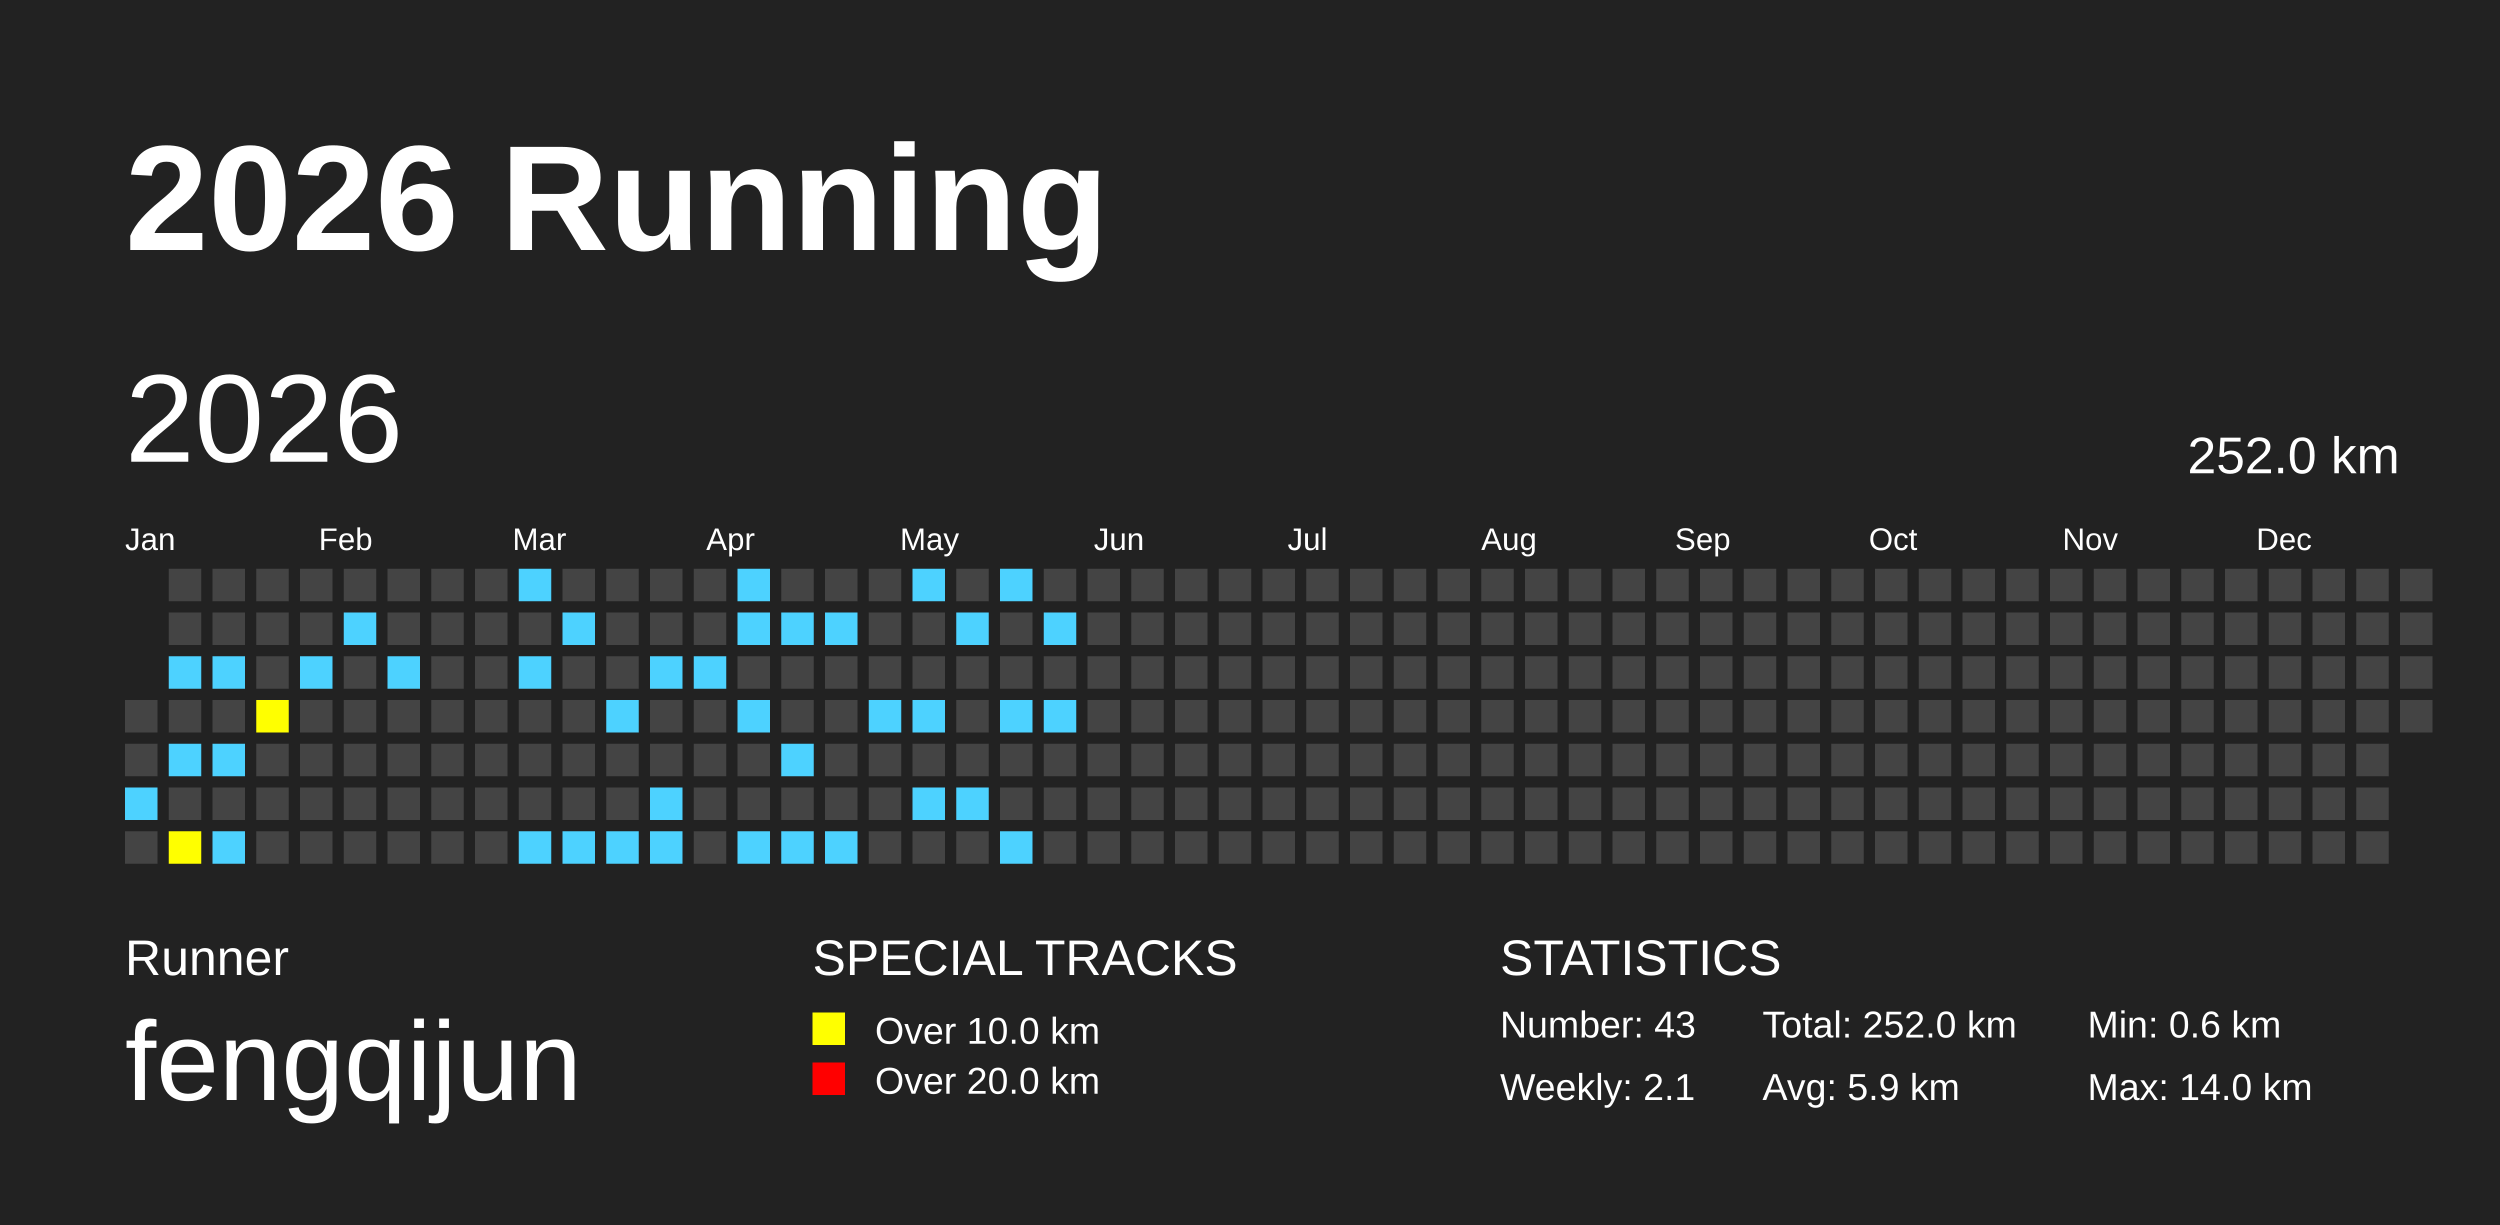
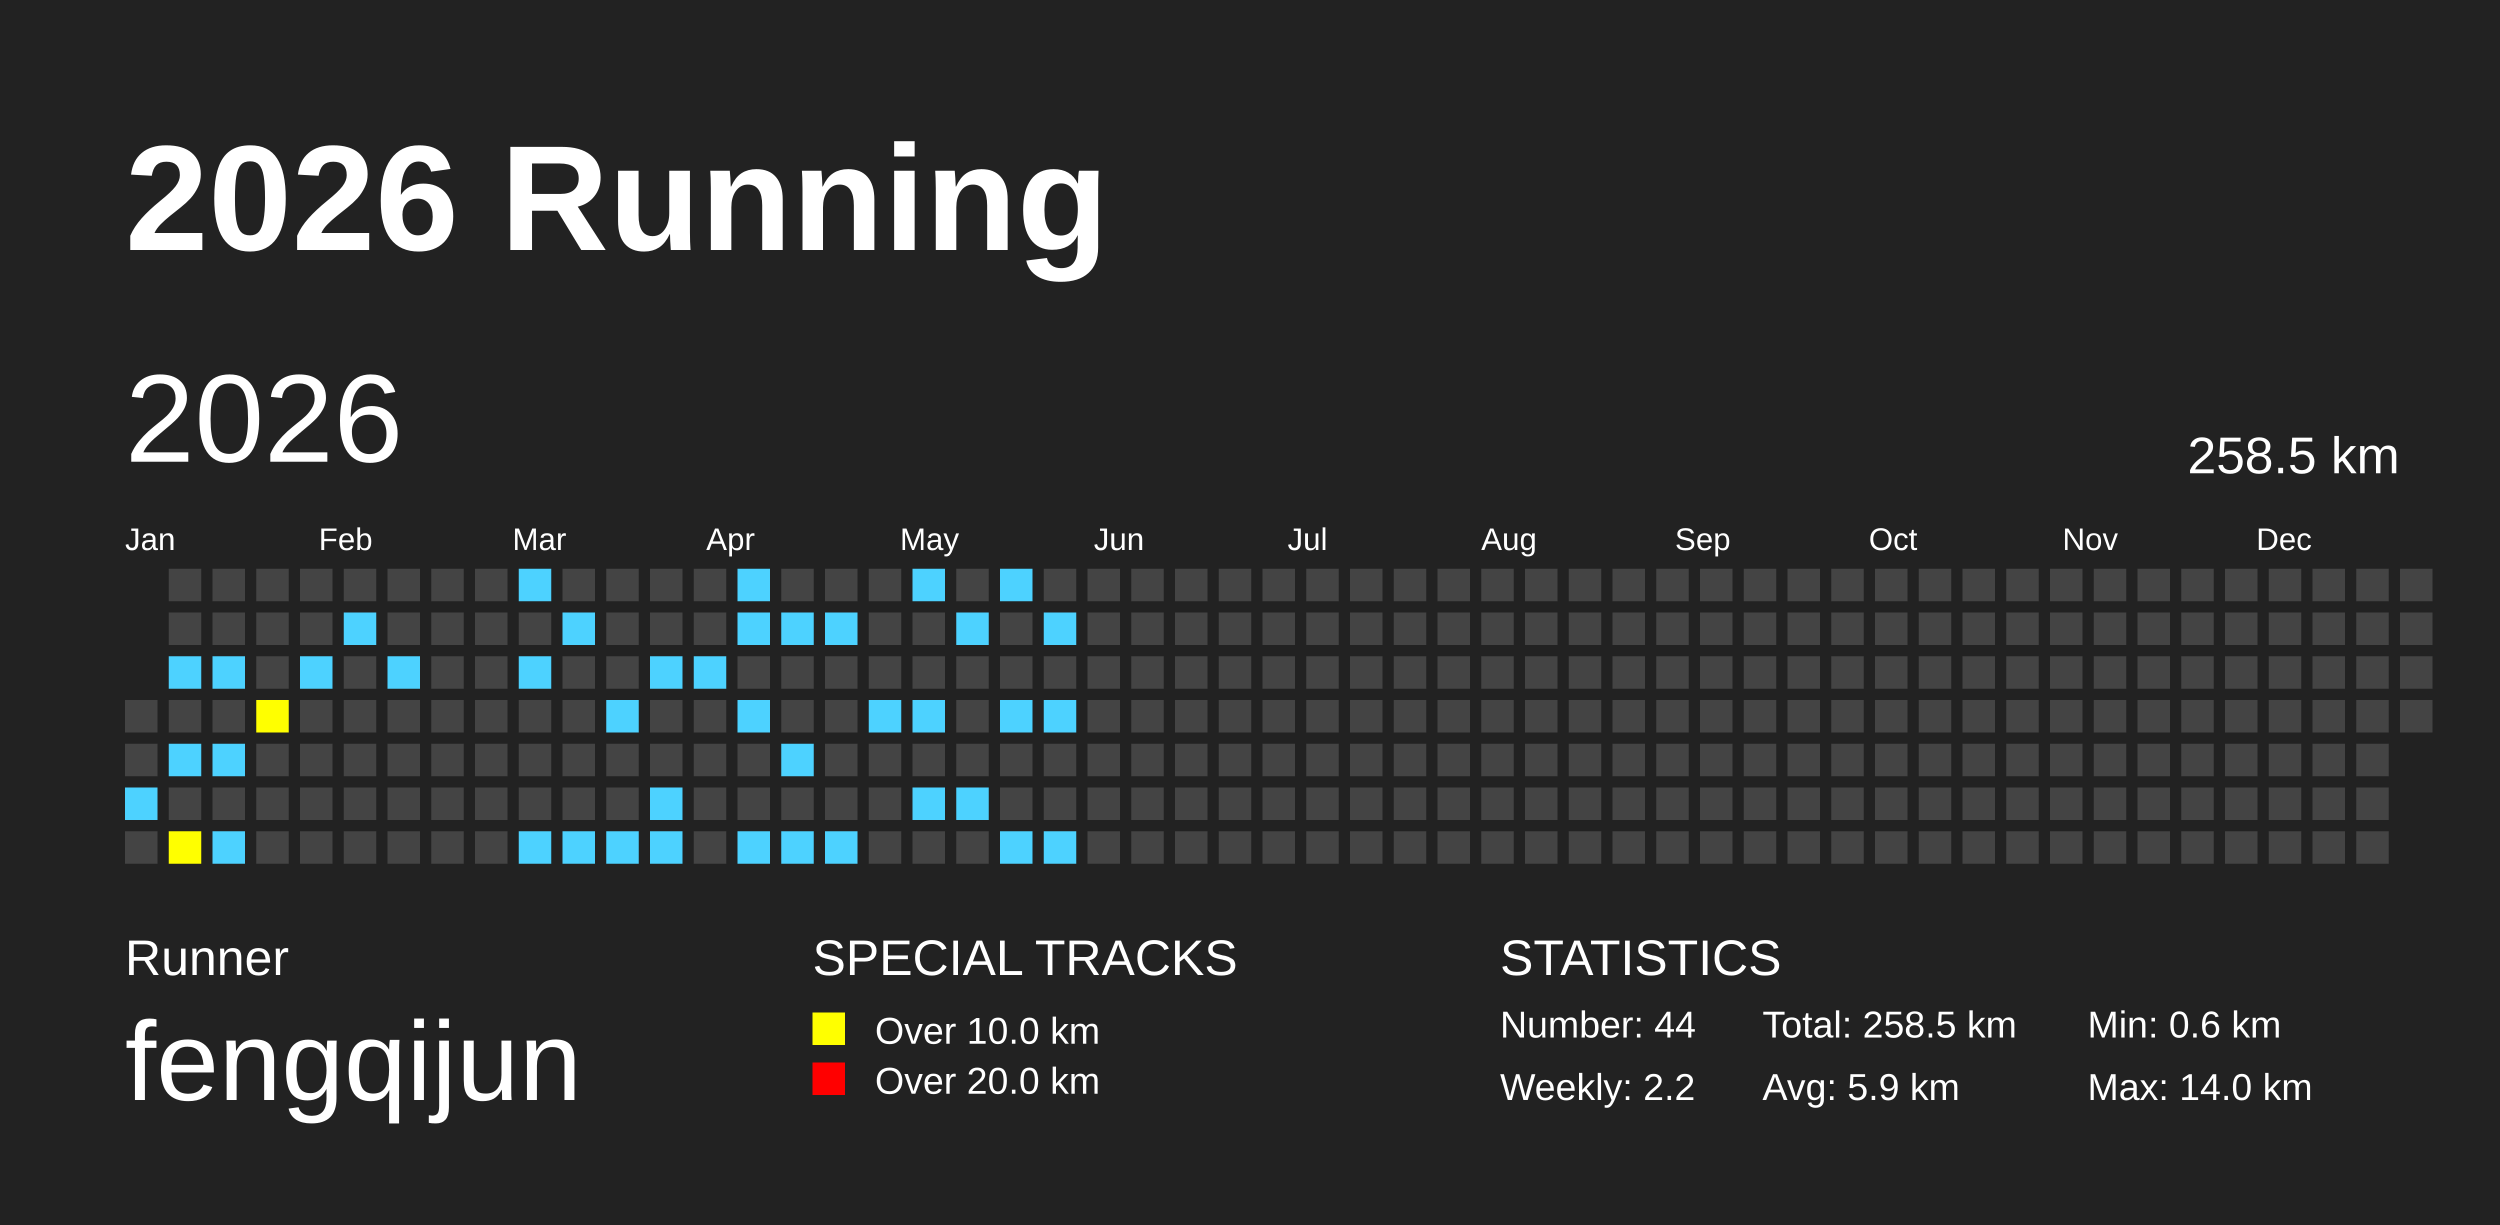
<svg xmlns="http://www.w3.org/2000/svg" baseProfile="full" height="98mm" version="1.1" viewBox="0,0,200,98" width="200mm">
  <defs />
  <rect fill="#222222" height="98" width="200" x="0" y="0" />
  <text fill="#FFFFFF" style="font-size:12px; font-family:Arial; font-weight:bold;" x="10" y="20">2026 Running</text>
  <text fill="#FFFFFF" style="font-size:4px; font-family:Arial" x="10" y="78">Runner</text>
  <text fill="#FFFFFF" style="font-size:9px; font-family:Arial" x="10" y="88">fengqijun</text>
  <text fill="#FFFFFF" style="font-size:4px; font-family:Arial" x="65" y="78">SPECIAL TRACKS</text>
  <rect fill="yellow" height="2.6" width="2.6" x="65" y="81" />
  <text fill="#FFFFFF" style="font-size:3px; font-family:Arial" x="70" y="83.5">Over 10.0 km</text>
  <rect fill="red" height="2.6" width="2.6" x="65" y="85" />
  <text fill="#FFFFFF" style="font-size:3px; font-family:Arial" x="70" y="87.5">Over 20.0 km</text>
  <text fill="#FFFFFF" style="font-size:4px; font-family:Arial" x="120" y="78">STATISTICS</text>
-   <text fill="#FFFFFF" style="font-size:3px; font-family:Arial" x="120" y="83">Number: 43</text>
-   <text fill="#FFFFFF" style="font-size:3px; font-family:Arial" x="120" y="88">Weekly: 2.1</text>
-   <text fill="#FFFFFF" style="font-size:3px; font-family:Arial" x="141" y="83">Total: 252.0 km</text>
+   <text fill="#FFFFFF" style="font-size:3px; font-family:Arial" x="120" y="83">Number: 44</text>
+   <text fill="#FFFFFF" style="font-size:3px; font-family:Arial" x="120" y="88">Weekly: 2.2</text>
+   <text fill="#FFFFFF" style="font-size:3px; font-family:Arial" x="141" y="83">Total: 258.5 km</text>
  <text fill="#FFFFFF" style="font-size:3px; font-family:Arial" x="141" y="88">Avg: 5.9 km</text>
  <text fill="#FFFFFF" style="font-size:3px; font-family:Arial" x="167" y="83">Min: 0.6 km</text>
  <text fill="#FFFFFF" style="font-size:3px; font-family:Arial" x="167" y="88">Max: 14.0 km</text>
  <text dominant-baseline="hanging" fill="#FFFFFF" style="font-size:10.0px; font-family:Arial;" x="10" y="30">2026</text>
-   <text dominant-baseline="hanging" fill="#FFFFFF" style="font-size:4.125px; font-family:Arial;" x="175" y="35">252.0 km</text>
+   <text dominant-baseline="hanging" fill="#FFFFFF" style="font-size:4.125px; font-family:Arial;" x="175" y="35">258.5 km</text>
  <text fill="#FFFFFF" style="font-size:2.5px; font-family:Arial" x="10.0" y="44">Jan</text>
  <text fill="#FFFFFF" style="font-size:2.5px; font-family:Arial" x="25.5" y="44">Feb</text>
  <text fill="#FFFFFF" style="font-size:2.5px; font-family:Arial" x="41.0" y="44">Mar</text>
  <text fill="#FFFFFF" style="font-size:2.5px; font-family:Arial" x="56.5" y="44">Apr</text>
  <text fill="#FFFFFF" style="font-size:2.5px; font-family:Arial" x="72.0" y="44">May</text>
  <text fill="#FFFFFF" style="font-size:2.5px; font-family:Arial" x="87.5" y="44">Jun</text>
  <text fill="#FFFFFF" style="font-size:2.5px; font-family:Arial" x="103.0" y="44">Jul</text>
  <text fill="#FFFFFF" style="font-size:2.5px; font-family:Arial" x="118.5" y="44">Aug</text>
  <text fill="#FFFFFF" style="font-size:2.5px; font-family:Arial" x="134.0" y="44">Sep</text>
  <text fill="#FFFFFF" style="font-size:2.5px; font-family:Arial" x="149.5" y="44">Oct</text>
  <text fill="#FFFFFF" style="font-size:2.5px; font-family:Arial" x="165.0" y="44">Nov</text>
  <text fill="#FFFFFF" style="font-size:2.5px; font-family:Arial" x="180.5" y="44">Dec</text>
  <rect fill="#444444" height="2.6" width="2.6" x="10.0" y="56.0" />
  <rect fill="#444444" height="2.6" width="2.6" x="10.0" y="59.5" />
  <rect fill="#4DD2FF" height="2.6" width="2.6" x="10.0" y="63.0" />
  <rect fill="#444444" height="2.6" width="2.6" x="10.0" y="66.5" />
  <rect fill="#444444" height="2.6" width="2.6" x="13.5" y="45.5" />
  <rect fill="#444444" height="2.6" width="2.6" x="13.5" y="49.0" />
  <rect fill="#4DD2FF" height="2.6" width="2.6" x="13.5" y="52.5" />
  <rect fill="#444444" height="2.6" width="2.6" x="13.5" y="56.0" />
  <rect fill="#4DD2FF" height="2.6" width="2.6" x="13.5" y="59.5" />
  <rect fill="#444444" height="2.6" width="2.6" x="13.5" y="63.0" />
  <rect fill="yellow" height="2.6" width="2.6" x="13.5" y="66.5" />
  <rect fill="#444444" height="2.6" width="2.6" x="17.0" y="45.5" />
  <rect fill="#444444" height="2.6" width="2.6" x="17.0" y="49.0" />
  <rect fill="#4DD2FF" height="2.6" width="2.6" x="17.0" y="52.5" />
  <rect fill="#444444" height="2.6" width="2.6" x="17.0" y="56.0" />
  <rect fill="#4DD2FF" height="2.6" width="2.6" x="17.0" y="59.5" />
  <rect fill="#444444" height="2.6" width="2.6" x="17.0" y="63.0" />
  <rect fill="#4DD2FF" height="2.6" width="2.6" x="17.0" y="66.5" />
  <rect fill="#444444" height="2.6" width="2.6" x="20.5" y="45.5" />
  <rect fill="#444444" height="2.6" width="2.6" x="20.5" y="49.0" />
  <rect fill="#444444" height="2.6" width="2.6" x="20.5" y="52.5" />
  <rect fill="yellow" height="2.6" width="2.6" x="20.5" y="56.0" />
  <rect fill="#444444" height="2.6" width="2.6" x="20.5" y="59.5" />
  <rect fill="#444444" height="2.6" width="2.6" x="20.5" y="63.0" />
  <rect fill="#444444" height="2.6" width="2.6" x="20.5" y="66.5" />
  <rect fill="#444444" height="2.6" width="2.6" x="24.0" y="45.5" />
  <rect fill="#444444" height="2.6" width="2.6" x="24.0" y="49.0" />
  <rect fill="#4DD2FF" height="2.6" width="2.6" x="24.0" y="52.5" />
  <rect fill="#444444" height="2.6" width="2.6" x="24.0" y="56.0" />
  <rect fill="#444444" height="2.6" width="2.6" x="24.0" y="59.5" />
  <rect fill="#444444" height="2.6" width="2.6" x="24.0" y="63.0" />
  <rect fill="#444444" height="2.6" width="2.6" x="24.0" y="66.5" />
  <rect fill="#444444" height="2.6" width="2.6" x="27.5" y="45.5" />
  <rect fill="#4DD2FF" height="2.6" width="2.6" x="27.5" y="49.0" />
  <rect fill="#444444" height="2.6" width="2.6" x="27.5" y="52.5" />
  <rect fill="#444444" height="2.6" width="2.6" x="27.5" y="56.0" />
  <rect fill="#444444" height="2.6" width="2.6" x="27.5" y="59.5" />
  <rect fill="#444444" height="2.6" width="2.6" x="27.5" y="63.0" />
  <rect fill="#444444" height="2.6" width="2.6" x="27.5" y="66.5" />
  <rect fill="#444444" height="2.6" width="2.6" x="31.0" y="45.5" />
  <rect fill="#444444" height="2.6" width="2.6" x="31.0" y="49.0" />
  <rect fill="#4DD2FF" height="2.6" width="2.6" x="31.0" y="52.5" />
  <rect fill="#444444" height="2.6" width="2.6" x="31.0" y="56.0" />
  <rect fill="#444444" height="2.6" width="2.6" x="31.0" y="59.5" />
  <rect fill="#444444" height="2.6" width="2.6" x="31.0" y="63.0" />
  <rect fill="#444444" height="2.6" width="2.6" x="31.0" y="66.5" />
  <rect fill="#444444" height="2.6" width="2.6" x="34.5" y="45.5" />
  <rect fill="#444444" height="2.6" width="2.6" x="34.5" y="49.0" />
  <rect fill="#444444" height="2.6" width="2.6" x="34.5" y="52.5" />
  <rect fill="#444444" height="2.6" width="2.6" x="34.5" y="56.0" />
  <rect fill="#444444" height="2.6" width="2.6" x="34.5" y="59.5" />
  <rect fill="#444444" height="2.6" width="2.6" x="34.5" y="63.0" />
  <rect fill="#444444" height="2.6" width="2.6" x="34.5" y="66.5" />
  <rect fill="#444444" height="2.6" width="2.6" x="38.0" y="45.5" />
  <rect fill="#444444" height="2.6" width="2.6" x="38.0" y="49.0" />
  <rect fill="#444444" height="2.6" width="2.6" x="38.0" y="52.5" />
  <rect fill="#444444" height="2.6" width="2.6" x="38.0" y="56.0" />
  <rect fill="#444444" height="2.6" width="2.6" x="38.0" y="59.5" />
  <rect fill="#444444" height="2.6" width="2.6" x="38.0" y="63.0" />
  <rect fill="#444444" height="2.6" width="2.6" x="38.0" y="66.5" />
  <rect fill="#4DD2FF" height="2.6" width="2.6" x="41.5" y="45.5" />
  <rect fill="#444444" height="2.6" width="2.6" x="41.5" y="49.0" />
  <rect fill="#4DD2FF" height="2.6" width="2.6" x="41.5" y="52.5" />
  <rect fill="#444444" height="2.6" width="2.6" x="41.5" y="56.0" />
  <rect fill="#444444" height="2.6" width="2.6" x="41.5" y="59.5" />
  <rect fill="#444444" height="2.6" width="2.6" x="41.5" y="63.0" />
  <rect fill="#4DD2FF" height="2.6" width="2.6" x="41.5" y="66.5" />
  <rect fill="#444444" height="2.6" width="2.6" x="45.0" y="45.5" />
  <rect fill="#4DD2FF" height="2.6" width="2.6" x="45.0" y="49.0" />
  <rect fill="#444444" height="2.6" width="2.6" x="45.0" y="52.5" />
  <rect fill="#444444" height="2.6" width="2.6" x="45.0" y="56.0" />
  <rect fill="#444444" height="2.6" width="2.6" x="45.0" y="59.5" />
  <rect fill="#444444" height="2.6" width="2.6" x="45.0" y="63.0" />
  <rect fill="#4DD2FF" height="2.6" width="2.6" x="45.0" y="66.5" />
  <rect fill="#444444" height="2.6" width="2.6" x="48.5" y="45.5" />
  <rect fill="#444444" height="2.6" width="2.6" x="48.5" y="49.0" />
  <rect fill="#444444" height="2.6" width="2.6" x="48.5" y="52.5" />
  <rect fill="#4DD2FF" height="2.6" width="2.6" x="48.5" y="56.0" />
  <rect fill="#444444" height="2.6" width="2.6" x="48.5" y="59.5" />
  <rect fill="#444444" height="2.6" width="2.6" x="48.5" y="63.0" />
  <rect fill="#4DD2FF" height="2.6" width="2.6" x="48.5" y="66.5" />
  <rect fill="#444444" height="2.6" width="2.6" x="52.0" y="45.5" />
  <rect fill="#444444" height="2.6" width="2.6" x="52.0" y="49.0" />
  <rect fill="#4DD2FF" height="2.6" width="2.6" x="52.0" y="52.5" />
  <rect fill="#444444" height="2.6" width="2.6" x="52.0" y="56.0" />
  <rect fill="#444444" height="2.6" width="2.6" x="52.0" y="59.5" />
  <rect fill="#4DD2FF" height="2.6" width="2.6" x="52.0" y="63.0" />
  <rect fill="#4DD2FF" height="2.6" width="2.6" x="52.0" y="66.5" />
  <rect fill="#444444" height="2.6" width="2.6" x="55.5" y="45.5" />
  <rect fill="#444444" height="2.6" width="2.6" x="55.5" y="49.0" />
  <rect fill="#4DD2FF" height="2.6" width="2.6" x="55.5" y="52.5" />
  <rect fill="#444444" height="2.6" width="2.6" x="55.5" y="56.0" />
  <rect fill="#444444" height="2.6" width="2.6" x="55.5" y="59.5" />
  <rect fill="#444444" height="2.6" width="2.6" x="55.5" y="63.0" />
  <rect fill="#444444" height="2.6" width="2.6" x="55.5" y="66.5" />
  <rect fill="#4DD2FF" height="2.6" width="2.6" x="59.0" y="45.5" />
  <rect fill="#4DD2FF" height="2.6" width="2.6" x="59.0" y="49.0" />
  <rect fill="#444444" height="2.6" width="2.6" x="59.0" y="52.5" />
  <rect fill="#4DD2FF" height="2.6" width="2.6" x="59.0" y="56.0" />
  <rect fill="#444444" height="2.6" width="2.6" x="59.0" y="59.5" />
  <rect fill="#444444" height="2.6" width="2.6" x="59.0" y="63.0" />
  <rect fill="#4DD2FF" height="2.6" width="2.6" x="59.0" y="66.5" />
  <rect fill="#444444" height="2.6" width="2.6" x="62.5" y="45.5" />
  <rect fill="#4DD2FF" height="2.6" width="2.6" x="62.5" y="49.0" />
  <rect fill="#444444" height="2.6" width="2.6" x="62.5" y="52.5" />
  <rect fill="#444444" height="2.6" width="2.6" x="62.5" y="56.0" />
  <rect fill="#4DD2FF" height="2.6" width="2.6" x="62.5" y="59.5" />
  <rect fill="#444444" height="2.6" width="2.6" x="62.5" y="63.0" />
  <rect fill="#4DD2FF" height="2.6" width="2.6" x="62.5" y="66.5" />
  <rect fill="#444444" height="2.6" width="2.6" x="66.0" y="45.5" />
  <rect fill="#4DD2FF" height="2.6" width="2.6" x="66.0" y="49.0" />
  <rect fill="#444444" height="2.6" width="2.6" x="66.0" y="52.5" />
  <rect fill="#444444" height="2.6" width="2.6" x="66.0" y="56.0" />
  <rect fill="#444444" height="2.6" width="2.6" x="66.0" y="59.5" />
  <rect fill="#444444" height="2.6" width="2.6" x="66.0" y="63.0" />
  <rect fill="#4DD2FF" height="2.6" width="2.6" x="66.0" y="66.5" />
  <rect fill="#444444" height="2.6" width="2.6" x="69.5" y="45.5" />
  <rect fill="#444444" height="2.6" width="2.6" x="69.5" y="49.0" />
  <rect fill="#444444" height="2.6" width="2.6" x="69.5" y="52.5" />
  <rect fill="#4DD2FF" height="2.6" width="2.6" x="69.5" y="56.0" />
  <rect fill="#444444" height="2.6" width="2.6" x="69.5" y="59.5" />
  <rect fill="#444444" height="2.6" width="2.6" x="69.5" y="63.0" />
  <rect fill="#444444" height="2.6" width="2.6" x="69.5" y="66.5" />
  <rect fill="#4DD2FF" height="2.6" width="2.6" x="73.0" y="45.5" />
  <rect fill="#444444" height="2.6" width="2.6" x="73.0" y="49.0" />
  <rect fill="#444444" height="2.6" width="2.6" x="73.0" y="52.5" />
  <rect fill="#4DD2FF" height="2.6" width="2.6" x="73.0" y="56.0" />
  <rect fill="#444444" height="2.6" width="2.6" x="73.0" y="59.5" />
  <rect fill="#4DD2FF" height="2.6" width="2.6" x="73.0" y="63.0" />
  <rect fill="#444444" height="2.6" width="2.6" x="73.0" y="66.5" />
  <rect fill="#444444" height="2.6" width="2.6" x="76.5" y="45.5" />
  <rect fill="#4DD2FF" height="2.6" width="2.6" x="76.5" y="49.0" />
  <rect fill="#444444" height="2.6" width="2.6" x="76.5" y="52.5" />
  <rect fill="#444444" height="2.6" width="2.6" x="76.5" y="56.0" />
  <rect fill="#444444" height="2.6" width="2.6" x="76.5" y="59.5" />
  <rect fill="#4DD2FF" height="2.6" width="2.6" x="76.5" y="63.0" />
  <rect fill="#444444" height="2.6" width="2.6" x="76.5" y="66.5" />
  <rect fill="#4DD2FF" height="2.6" width="2.6" x="80.0" y="45.5" />
  <rect fill="#444444" height="2.6" width="2.6" x="80.0" y="49.0" />
  <rect fill="#444444" height="2.6" width="2.6" x="80.0" y="52.5" />
  <rect fill="#4DD2FF" height="2.6" width="2.6" x="80.0" y="56.0" />
  <rect fill="#444444" height="2.6" width="2.6" x="80.0" y="59.5" />
  <rect fill="#444444" height="2.6" width="2.6" x="80.0" y="63.0" />
  <rect fill="#4DD2FF" height="2.6" width="2.6" x="80.0" y="66.5" />
  <rect fill="#444444" height="2.6" width="2.6" x="83.5" y="45.5" />
  <rect fill="#4DD2FF" height="2.6" width="2.6" x="83.5" y="49.0" />
  <rect fill="#444444" height="2.6" width="2.6" x="83.5" y="52.5" />
  <rect fill="#4DD2FF" height="2.6" width="2.6" x="83.5" y="56.0" />
  <rect fill="#444444" height="2.6" width="2.6" x="83.5" y="59.5" />
  <rect fill="#444444" height="2.6" width="2.6" x="83.5" y="63.0" />
-   <rect fill="#444444" height="2.6" width="2.6" x="83.5" y="66.5" />
+   <rect fill="#4DD2FF" height="2.6" width="2.6" x="83.5" y="66.5" />
  <rect fill="#444444" height="2.6" width="2.6" x="87.0" y="45.5" />
  <rect fill="#444444" height="2.6" width="2.6" x="87.0" y="49.0" />
  <rect fill="#444444" height="2.6" width="2.6" x="87.0" y="52.5" />
  <rect fill="#444444" height="2.6" width="2.6" x="87.0" y="56.0" />
  <rect fill="#444444" height="2.6" width="2.6" x="87.0" y="59.5" />
  <rect fill="#444444" height="2.6" width="2.6" x="87.0" y="63.0" />
  <rect fill="#444444" height="2.6" width="2.6" x="87.0" y="66.5" />
  <rect fill="#444444" height="2.6" width="2.6" x="90.5" y="45.5" />
  <rect fill="#444444" height="2.6" width="2.6" x="90.5" y="49.0" />
  <rect fill="#444444" height="2.6" width="2.6" x="90.5" y="52.5" />
  <rect fill="#444444" height="2.6" width="2.6" x="90.5" y="56.0" />
  <rect fill="#444444" height="2.6" width="2.6" x="90.5" y="59.5" />
  <rect fill="#444444" height="2.6" width="2.6" x="90.5" y="63.0" />
  <rect fill="#444444" height="2.6" width="2.6" x="90.5" y="66.5" />
  <rect fill="#444444" height="2.6" width="2.6" x="94.0" y="45.5" />
  <rect fill="#444444" height="2.6" width="2.6" x="94.0" y="49.0" />
  <rect fill="#444444" height="2.6" width="2.6" x="94.0" y="52.5" />
  <rect fill="#444444" height="2.6" width="2.6" x="94.0" y="56.0" />
  <rect fill="#444444" height="2.6" width="2.6" x="94.0" y="59.5" />
  <rect fill="#444444" height="2.6" width="2.6" x="94.0" y="63.0" />
  <rect fill="#444444" height="2.6" width="2.6" x="94.0" y="66.5" />
  <rect fill="#444444" height="2.6" width="2.6" x="97.5" y="45.5" />
  <rect fill="#444444" height="2.6" width="2.6" x="97.5" y="49.0" />
  <rect fill="#444444" height="2.6" width="2.6" x="97.5" y="52.5" />
  <rect fill="#444444" height="2.6" width="2.6" x="97.5" y="56.0" />
  <rect fill="#444444" height="2.6" width="2.6" x="97.5" y="59.5" />
  <rect fill="#444444" height="2.6" width="2.6" x="97.5" y="63.0" />
  <rect fill="#444444" height="2.6" width="2.6" x="97.5" y="66.5" />
  <rect fill="#444444" height="2.6" width="2.6" x="101.0" y="45.5" />
  <rect fill="#444444" height="2.6" width="2.6" x="101.0" y="49.0" />
  <rect fill="#444444" height="2.6" width="2.6" x="101.0" y="52.5" />
  <rect fill="#444444" height="2.6" width="2.6" x="101.0" y="56.0" />
  <rect fill="#444444" height="2.6" width="2.6" x="101.0" y="59.5" />
  <rect fill="#444444" height="2.6" width="2.6" x="101.0" y="63.0" />
  <rect fill="#444444" height="2.6" width="2.6" x="101.0" y="66.5" />
  <rect fill="#444444" height="2.6" width="2.6" x="104.5" y="45.5" />
  <rect fill="#444444" height="2.6" width="2.6" x="104.5" y="49.0" />
  <rect fill="#444444" height="2.6" width="2.6" x="104.5" y="52.5" />
  <rect fill="#444444" height="2.6" width="2.6" x="104.5" y="56.0" />
  <rect fill="#444444" height="2.6" width="2.6" x="104.5" y="59.5" />
  <rect fill="#444444" height="2.6" width="2.6" x="104.5" y="63.0" />
  <rect fill="#444444" height="2.6" width="2.6" x="104.5" y="66.5" />
  <rect fill="#444444" height="2.6" width="2.6" x="108.0" y="45.5" />
  <rect fill="#444444" height="2.6" width="2.6" x="108.0" y="49.0" />
  <rect fill="#444444" height="2.6" width="2.6" x="108.0" y="52.5" />
  <rect fill="#444444" height="2.6" width="2.6" x="108.0" y="56.0" />
  <rect fill="#444444" height="2.6" width="2.6" x="108.0" y="59.5" />
  <rect fill="#444444" height="2.6" width="2.6" x="108.0" y="63.0" />
  <rect fill="#444444" height="2.6" width="2.6" x="108.0" y="66.5" />
  <rect fill="#444444" height="2.6" width="2.6" x="111.5" y="45.5" />
  <rect fill="#444444" height="2.6" width="2.6" x="111.5" y="49.0" />
  <rect fill="#444444" height="2.6" width="2.6" x="111.5" y="52.5" />
  <rect fill="#444444" height="2.6" width="2.6" x="111.5" y="56.0" />
  <rect fill="#444444" height="2.6" width="2.6" x="111.5" y="59.5" />
  <rect fill="#444444" height="2.6" width="2.6" x="111.5" y="63.0" />
  <rect fill="#444444" height="2.6" width="2.6" x="111.5" y="66.5" />
  <rect fill="#444444" height="2.6" width="2.6" x="115.0" y="45.5" />
  <rect fill="#444444" height="2.6" width="2.6" x="115.0" y="49.0" />
  <rect fill="#444444" height="2.6" width="2.6" x="115.0" y="52.5" />
  <rect fill="#444444" height="2.6" width="2.6" x="115.0" y="56.0" />
  <rect fill="#444444" height="2.6" width="2.6" x="115.0" y="59.5" />
  <rect fill="#444444" height="2.6" width="2.6" x="115.0" y="63.0" />
  <rect fill="#444444" height="2.6" width="2.6" x="115.0" y="66.5" />
  <rect fill="#444444" height="2.6" width="2.6" x="118.5" y="45.5" />
  <rect fill="#444444" height="2.6" width="2.6" x="118.5" y="49.0" />
  <rect fill="#444444" height="2.6" width="2.6" x="118.5" y="52.5" />
  <rect fill="#444444" height="2.6" width="2.6" x="118.5" y="56.0" />
  <rect fill="#444444" height="2.6" width="2.6" x="118.5" y="59.5" />
  <rect fill="#444444" height="2.6" width="2.6" x="118.5" y="63.0" />
  <rect fill="#444444" height="2.6" width="2.6" x="118.5" y="66.5" />
  <rect fill="#444444" height="2.6" width="2.6" x="122.0" y="45.5" />
  <rect fill="#444444" height="2.6" width="2.6" x="122.0" y="49.0" />
  <rect fill="#444444" height="2.6" width="2.6" x="122.0" y="52.5" />
  <rect fill="#444444" height="2.6" width="2.6" x="122.0" y="56.0" />
  <rect fill="#444444" height="2.6" width="2.6" x="122.0" y="59.5" />
  <rect fill="#444444" height="2.6" width="2.6" x="122.0" y="63.0" />
  <rect fill="#444444" height="2.6" width="2.6" x="122.0" y="66.5" />
  <rect fill="#444444" height="2.6" width="2.6" x="125.5" y="45.5" />
  <rect fill="#444444" height="2.6" width="2.6" x="125.5" y="49.0" />
  <rect fill="#444444" height="2.6" width="2.6" x="125.5" y="52.5" />
  <rect fill="#444444" height="2.6" width="2.6" x="125.5" y="56.0" />
  <rect fill="#444444" height="2.6" width="2.6" x="125.5" y="59.5" />
  <rect fill="#444444" height="2.6" width="2.6" x="125.5" y="63.0" />
  <rect fill="#444444" height="2.6" width="2.6" x="125.5" y="66.5" />
  <rect fill="#444444" height="2.6" width="2.6" x="129.0" y="45.5" />
  <rect fill="#444444" height="2.6" width="2.6" x="129.0" y="49.0" />
  <rect fill="#444444" height="2.6" width="2.6" x="129.0" y="52.5" />
  <rect fill="#444444" height="2.6" width="2.6" x="129.0" y="56.0" />
  <rect fill="#444444" height="2.6" width="2.6" x="129.0" y="59.5" />
  <rect fill="#444444" height="2.6" width="2.6" x="129.0" y="63.0" />
  <rect fill="#444444" height="2.6" width="2.6" x="129.0" y="66.5" />
  <rect fill="#444444" height="2.6" width="2.6" x="132.5" y="45.5" />
  <rect fill="#444444" height="2.6" width="2.6" x="132.5" y="49.0" />
  <rect fill="#444444" height="2.6" width="2.6" x="132.5" y="52.5" />
  <rect fill="#444444" height="2.6" width="2.6" x="132.5" y="56.0" />
  <rect fill="#444444" height="2.6" width="2.6" x="132.5" y="59.5" />
  <rect fill="#444444" height="2.6" width="2.6" x="132.5" y="63.0" />
  <rect fill="#444444" height="2.6" width="2.6" x="132.5" y="66.5" />
  <rect fill="#444444" height="2.6" width="2.6" x="136.0" y="45.5" />
  <rect fill="#444444" height="2.6" width="2.6" x="136.0" y="49.0" />
  <rect fill="#444444" height="2.6" width="2.6" x="136.0" y="52.5" />
  <rect fill="#444444" height="2.6" width="2.6" x="136.0" y="56.0" />
  <rect fill="#444444" height="2.6" width="2.6" x="136.0" y="59.5" />
  <rect fill="#444444" height="2.6" width="2.6" x="136.0" y="63.0" />
  <rect fill="#444444" height="2.6" width="2.6" x="136.0" y="66.5" />
  <rect fill="#444444" height="2.6" width="2.6" x="139.5" y="45.5" />
  <rect fill="#444444" height="2.6" width="2.6" x="139.5" y="49.0" />
  <rect fill="#444444" height="2.6" width="2.6" x="139.5" y="52.5" />
  <rect fill="#444444" height="2.6" width="2.6" x="139.5" y="56.0" />
  <rect fill="#444444" height="2.6" width="2.6" x="139.5" y="59.5" />
  <rect fill="#444444" height="2.6" width="2.6" x="139.5" y="63.0" />
  <rect fill="#444444" height="2.6" width="2.6" x="139.5" y="66.5" />
  <rect fill="#444444" height="2.6" width="2.6" x="143.0" y="45.5" />
  <rect fill="#444444" height="2.6" width="2.6" x="143.0" y="49.0" />
  <rect fill="#444444" height="2.6" width="2.6" x="143.0" y="52.5" />
  <rect fill="#444444" height="2.6" width="2.6" x="143.0" y="56.0" />
  <rect fill="#444444" height="2.6" width="2.6" x="143.0" y="59.5" />
  <rect fill="#444444" height="2.6" width="2.6" x="143.0" y="63.0" />
  <rect fill="#444444" height="2.6" width="2.6" x="143.0" y="66.5" />
  <rect fill="#444444" height="2.6" width="2.6" x="146.5" y="45.5" />
  <rect fill="#444444" height="2.6" width="2.6" x="146.5" y="49.0" />
  <rect fill="#444444" height="2.6" width="2.6" x="146.5" y="52.5" />
  <rect fill="#444444" height="2.6" width="2.6" x="146.5" y="56.0" />
  <rect fill="#444444" height="2.6" width="2.6" x="146.5" y="59.5" />
  <rect fill="#444444" height="2.6" width="2.6" x="146.5" y="63.0" />
  <rect fill="#444444" height="2.6" width="2.6" x="146.5" y="66.5" />
  <rect fill="#444444" height="2.6" width="2.6" x="150.0" y="45.5" />
  <rect fill="#444444" height="2.6" width="2.6" x="150.0" y="49.0" />
  <rect fill="#444444" height="2.6" width="2.6" x="150.0" y="52.5" />
  <rect fill="#444444" height="2.6" width="2.6" x="150.0" y="56.0" />
  <rect fill="#444444" height="2.6" width="2.6" x="150.0" y="59.5" />
  <rect fill="#444444" height="2.6" width="2.6" x="150.0" y="63.0" />
  <rect fill="#444444" height="2.6" width="2.6" x="150.0" y="66.5" />
  <rect fill="#444444" height="2.6" width="2.6" x="153.5" y="45.5" />
  <rect fill="#444444" height="2.6" width="2.6" x="153.5" y="49.0" />
  <rect fill="#444444" height="2.6" width="2.6" x="153.5" y="52.5" />
  <rect fill="#444444" height="2.6" width="2.6" x="153.5" y="56.0" />
  <rect fill="#444444" height="2.6" width="2.6" x="153.5" y="59.5" />
  <rect fill="#444444" height="2.6" width="2.6" x="153.5" y="63.0" />
  <rect fill="#444444" height="2.6" width="2.6" x="153.5" y="66.5" />
  <rect fill="#444444" height="2.6" width="2.6" x="157.0" y="45.5" />
  <rect fill="#444444" height="2.6" width="2.6" x="157.0" y="49.0" />
  <rect fill="#444444" height="2.6" width="2.6" x="157.0" y="52.5" />
  <rect fill="#444444" height="2.6" width="2.6" x="157.0" y="56.0" />
  <rect fill="#444444" height="2.6" width="2.6" x="157.0" y="59.5" />
  <rect fill="#444444" height="2.6" width="2.6" x="157.0" y="63.0" />
  <rect fill="#444444" height="2.6" width="2.6" x="157.0" y="66.5" />
  <rect fill="#444444" height="2.6" width="2.6" x="160.5" y="45.5" />
  <rect fill="#444444" height="2.6" width="2.6" x="160.5" y="49.0" />
  <rect fill="#444444" height="2.6" width="2.6" x="160.5" y="52.5" />
  <rect fill="#444444" height="2.6" width="2.6" x="160.5" y="56.0" />
  <rect fill="#444444" height="2.6" width="2.6" x="160.5" y="59.5" />
  <rect fill="#444444" height="2.6" width="2.6" x="160.5" y="63.0" />
  <rect fill="#444444" height="2.6" width="2.6" x="160.5" y="66.5" />
  <rect fill="#444444" height="2.6" width="2.6" x="164.0" y="45.5" />
  <rect fill="#444444" height="2.6" width="2.6" x="164.0" y="49.0" />
  <rect fill="#444444" height="2.6" width="2.6" x="164.0" y="52.5" />
  <rect fill="#444444" height="2.6" width="2.6" x="164.0" y="56.0" />
  <rect fill="#444444" height="2.6" width="2.6" x="164.0" y="59.5" />
  <rect fill="#444444" height="2.6" width="2.6" x="164.0" y="63.0" />
  <rect fill="#444444" height="2.6" width="2.6" x="164.0" y="66.5" />
  <rect fill="#444444" height="2.6" width="2.6" x="167.5" y="45.5" />
  <rect fill="#444444" height="2.6" width="2.6" x="167.5" y="49.0" />
  <rect fill="#444444" height="2.6" width="2.6" x="167.5" y="52.5" />
  <rect fill="#444444" height="2.6" width="2.6" x="167.5" y="56.0" />
  <rect fill="#444444" height="2.6" width="2.6" x="167.5" y="59.5" />
  <rect fill="#444444" height="2.6" width="2.6" x="167.5" y="63.0" />
  <rect fill="#444444" height="2.6" width="2.6" x="167.5" y="66.5" />
  <rect fill="#444444" height="2.6" width="2.6" x="171.0" y="45.5" />
  <rect fill="#444444" height="2.6" width="2.6" x="171.0" y="49.0" />
  <rect fill="#444444" height="2.6" width="2.6" x="171.0" y="52.5" />
  <rect fill="#444444" height="2.6" width="2.6" x="171.0" y="56.0" />
  <rect fill="#444444" height="2.6" width="2.6" x="171.0" y="59.5" />
  <rect fill="#444444" height="2.6" width="2.6" x="171.0" y="63.0" />
  <rect fill="#444444" height="2.6" width="2.6" x="171.0" y="66.5" />
  <rect fill="#444444" height="2.6" width="2.6" x="174.5" y="45.5" />
  <rect fill="#444444" height="2.6" width="2.6" x="174.5" y="49.0" />
  <rect fill="#444444" height="2.6" width="2.6" x="174.5" y="52.5" />
  <rect fill="#444444" height="2.6" width="2.6" x="174.5" y="56.0" />
  <rect fill="#444444" height="2.6" width="2.6" x="174.5" y="59.5" />
  <rect fill="#444444" height="2.6" width="2.6" x="174.5" y="63.0" />
  <rect fill="#444444" height="2.6" width="2.6" x="174.5" y="66.5" />
  <rect fill="#444444" height="2.6" width="2.6" x="178.0" y="45.5" />
  <rect fill="#444444" height="2.6" width="2.6" x="178.0" y="49.0" />
  <rect fill="#444444" height="2.6" width="2.6" x="178.0" y="52.5" />
  <rect fill="#444444" height="2.6" width="2.6" x="178.0" y="56.0" />
  <rect fill="#444444" height="2.6" width="2.6" x="178.0" y="59.5" />
  <rect fill="#444444" height="2.6" width="2.6" x="178.0" y="63.0" />
  <rect fill="#444444" height="2.6" width="2.6" x="178.0" y="66.5" />
  <rect fill="#444444" height="2.6" width="2.6" x="181.5" y="45.5" />
  <rect fill="#444444" height="2.6" width="2.6" x="181.5" y="49.0" />
  <rect fill="#444444" height="2.6" width="2.6" x="181.5" y="52.5" />
  <rect fill="#444444" height="2.6" width="2.6" x="181.5" y="56.0" />
  <rect fill="#444444" height="2.6" width="2.6" x="181.5" y="59.5" />
  <rect fill="#444444" height="2.6" width="2.6" x="181.5" y="63.0" />
  <rect fill="#444444" height="2.6" width="2.6" x="181.5" y="66.5" />
  <rect fill="#444444" height="2.6" width="2.6" x="185.0" y="45.5" />
  <rect fill="#444444" height="2.6" width="2.6" x="185.0" y="49.0" />
  <rect fill="#444444" height="2.6" width="2.6" x="185.0" y="52.5" />
  <rect fill="#444444" height="2.6" width="2.6" x="185.0" y="56.0" />
  <rect fill="#444444" height="2.6" width="2.6" x="185.0" y="59.5" />
  <rect fill="#444444" height="2.6" width="2.6" x="185.0" y="63.0" />
  <rect fill="#444444" height="2.6" width="2.6" x="185.0" y="66.5" />
  <rect fill="#444444" height="2.6" width="2.6" x="188.5" y="45.5" />
  <rect fill="#444444" height="2.6" width="2.6" x="188.5" y="49.0" />
  <rect fill="#444444" height="2.6" width="2.6" x="188.5" y="52.5" />
  <rect fill="#444444" height="2.6" width="2.6" x="188.5" y="56.0" />
  <rect fill="#444444" height="2.6" width="2.6" x="188.5" y="59.5" />
  <rect fill="#444444" height="2.6" width="2.6" x="188.5" y="63.0" />
  <rect fill="#444444" height="2.6" width="2.6" x="188.5" y="66.5" />
  <rect fill="#444444" height="2.6" width="2.6" x="192.0" y="45.5" />
  <rect fill="#444444" height="2.6" width="2.6" x="192.0" y="49.0" />
  <rect fill="#444444" height="2.6" width="2.6" x="192.0" y="52.5" />
  <rect fill="#444444" height="2.6" width="2.6" x="192.0" y="56.0" />
</svg>
